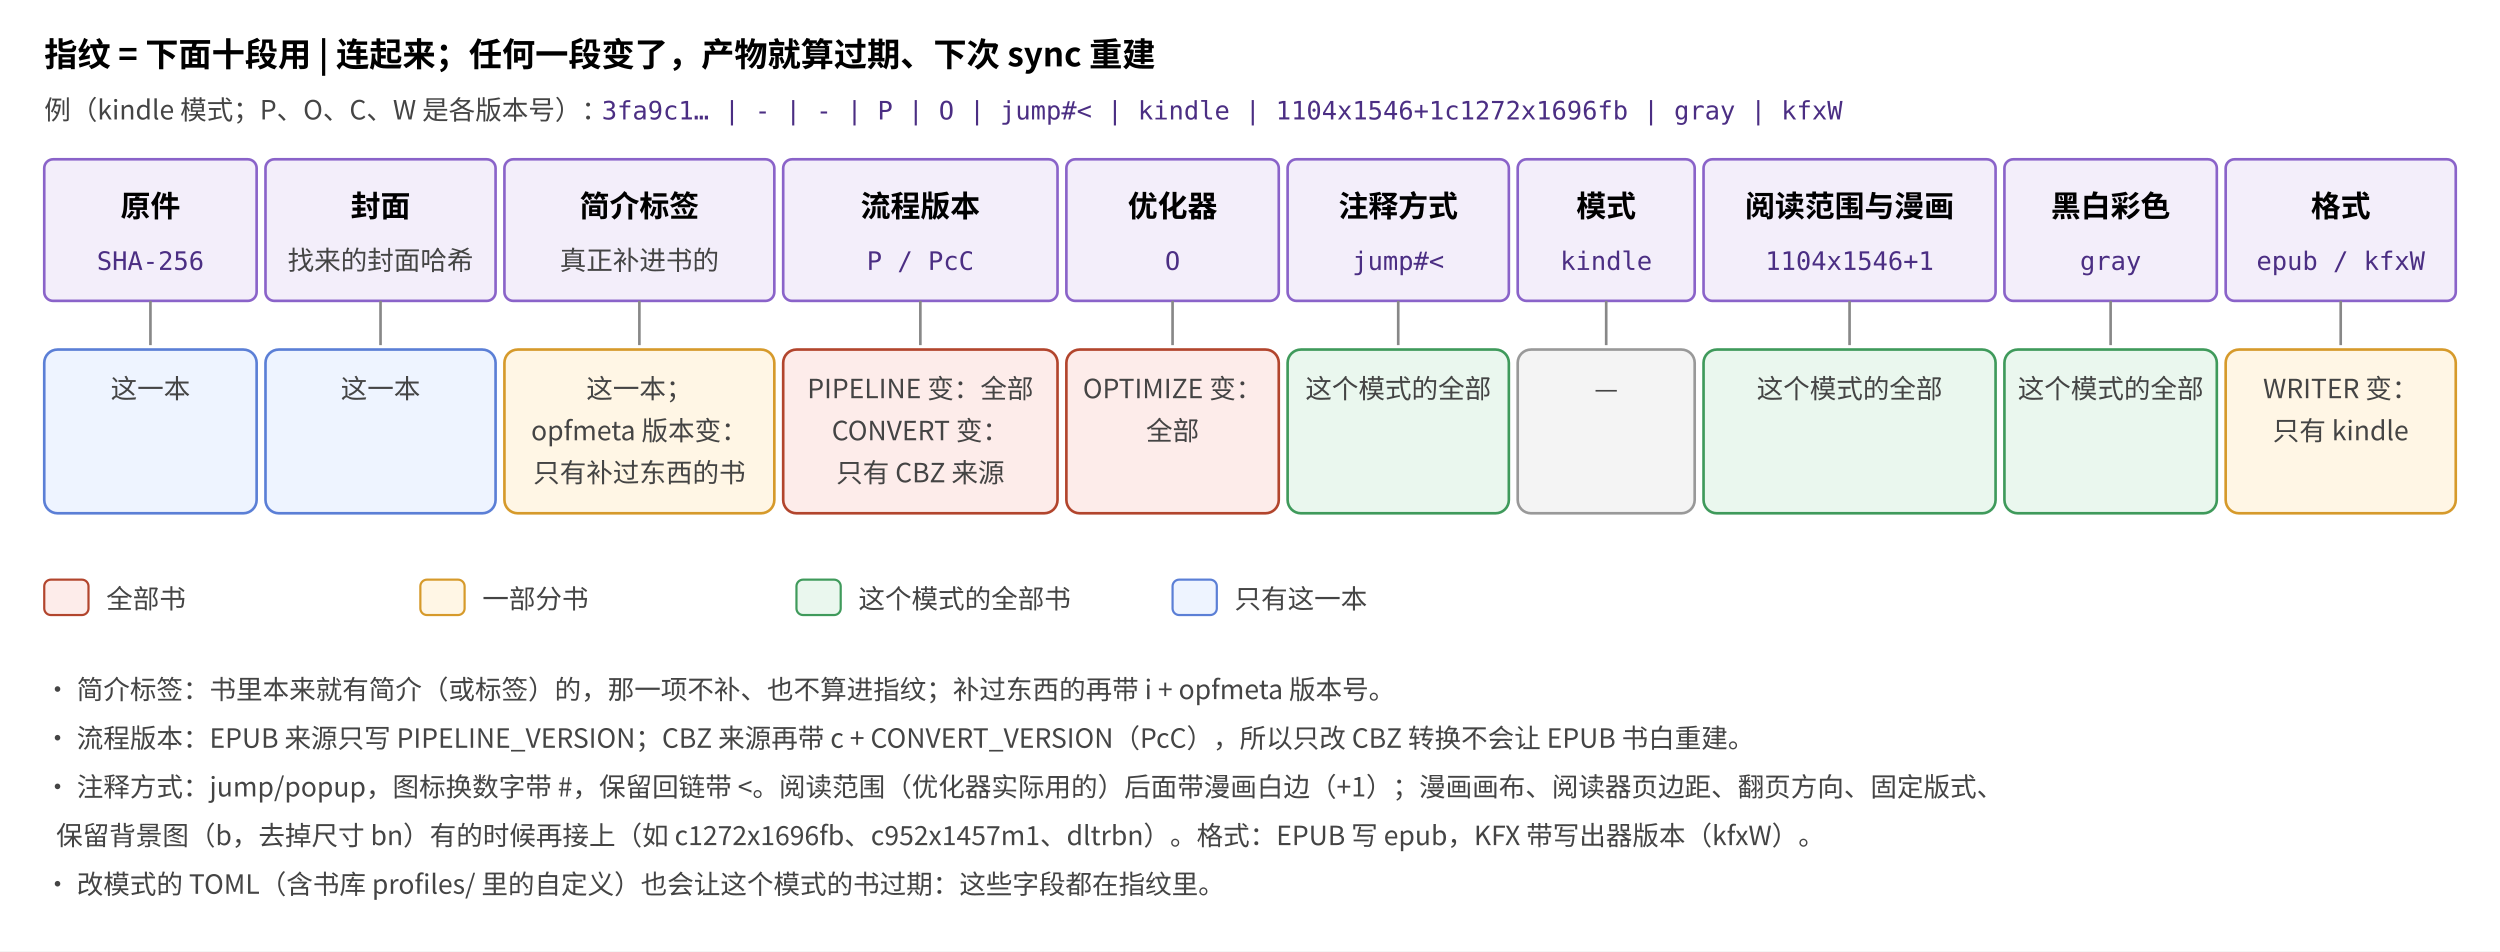
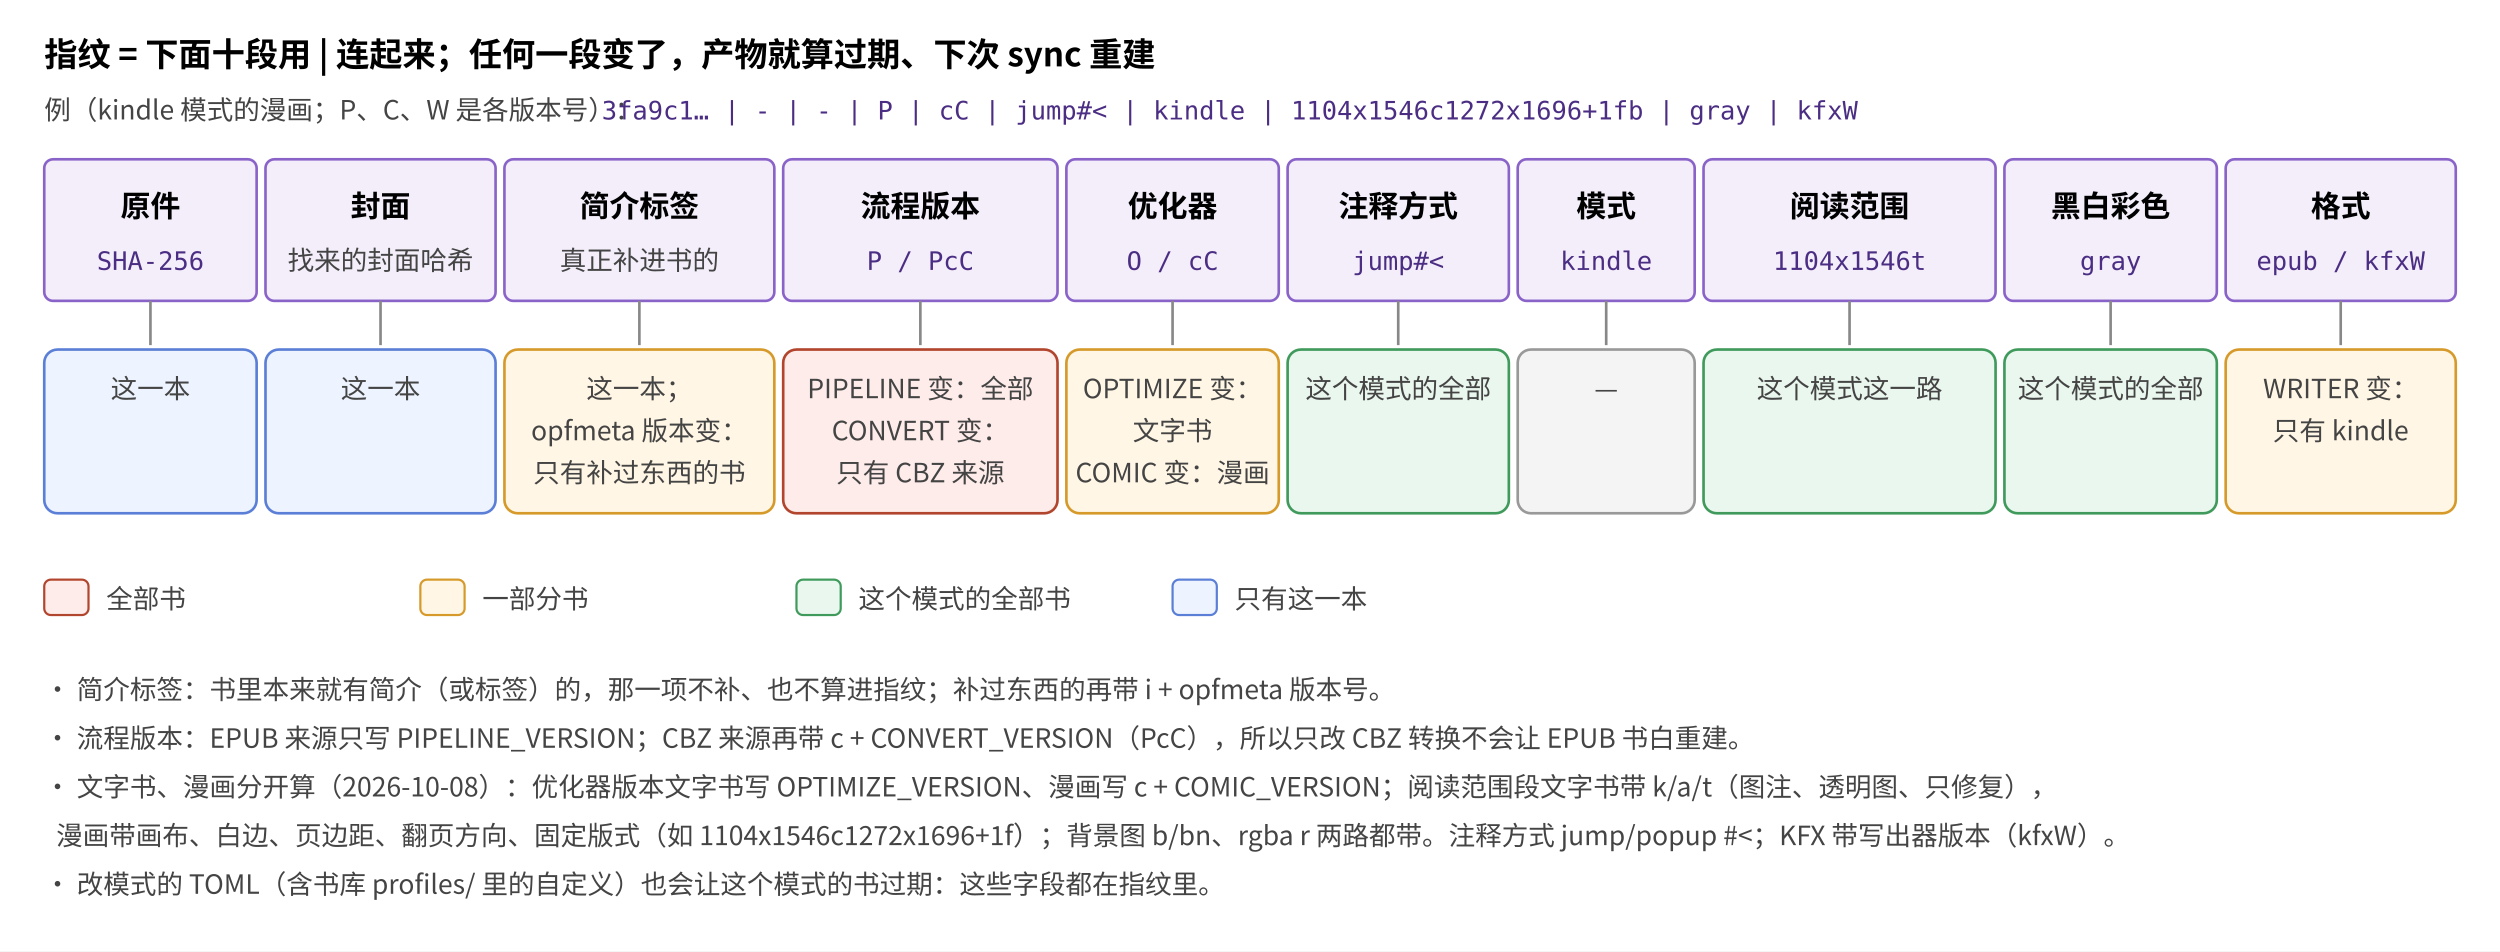
<svg xmlns="http://www.w3.org/2000/svg" viewBox="0 0 1130 430" font-family="'Noto Sans CJK SC','PingFang SC','Microsoft YaHei',sans-serif" font-size="13">
  <style>
    .h{font-weight:bold;font-size:13.5px}
    .s{font-size:12px;fill:#444}
    .m{font-family:monospace;font-size:11.5px;fill:#4b2e83;font-variant-ligatures:none}
    .t{font-weight:bold;font-size:15px}
  </style>
  <rect width="1130" height="430" fill="#ffffff" />
  <text x="20" y="30" class="t">指纹 = 下面十段用 | 连起来；任何一段变了，产物就算过期、下次 sync 重建</text>
-   <text x="20" y="54" class="s">例（kindle 模式；P、O、C、W 是各版本号）：</text>
-   <text x="272" y="54" class="m">3fa9c1… | - | - | P | O | jump#&lt; | kindle | 1104x1546+1c1272x1696fb | gray | kfxW</text>
+   <text x="20" y="54" class="s">例（kindle 模式的漫画；P、C、W 是各版本号）：</text>
+   <text x="272" y="54" class="m">3fa9c1… | - | - | P | cC | jump#&lt; | kindle | 1104x1546c1272x1696+1fb | gray | kfxW</text>
  <rect x="20" y="72" width="96" height="64" rx="4" fill="#f3eefa" stroke="#8a63c9" stroke-width="1.2" />
  <text x="68.0" y="98" text-anchor="middle" class="h">原件</text>
  <text x="68.0" y="122" text-anchor="middle" class="m">SHA-256</text>
  <path d="M68.0 136 L68.0 156" stroke="#888" stroke-width="1.2" />
  <rect x="20" y="158" width="96" height="74" rx="6" fill="#eef4ff" stroke="#5b7fd6" stroke-width="1.2" />
  <text x="68.0" y="180" text-anchor="middle" class="s">这一本</text>
  <rect x="120" y="72" width="104" height="64" rx="4" fill="#f3eefa" stroke="#8a63c9" stroke-width="1.2" />
  <text x="172.0" y="98" text-anchor="middle" class="h">封面</text>
  <text x="172.0" y="122" text-anchor="middle" class="s">找来的封面哈希</text>
  <path d="M172.0 136 L172.0 156" stroke="#888" stroke-width="1.2" />
  <rect x="120" y="158" width="104" height="74" rx="6" fill="#eef4ff" stroke="#5b7fd6" stroke-width="1.2" />
  <text x="172.0" y="180" text-anchor="middle" class="s">这一本</text>
  <rect x="228" y="72" width="122" height="64" rx="4" fill="#f3eefa" stroke="#8a63c9" stroke-width="1.2" />
  <text x="289.0" y="98" text-anchor="middle" class="h">简介标签</text>
  <text x="289.0" y="122" text-anchor="middle" class="s">真正补进书的</text>
  <path d="M289.0 136 L289.0 156" stroke="#888" stroke-width="1.2" />
  <rect x="228" y="158" width="122" height="74" rx="6" fill="#fff6e5" stroke="#d69a2b" stroke-width="1.2" />
  <text x="289.0" y="180" text-anchor="middle" class="s">这一本；</text>
  <text x="289.0" y="199" text-anchor="middle" class="s">opfmeta 版本变：</text>
  <text x="289.0" y="218" text-anchor="middle" class="s">只有补过东西的书</text>
  <rect x="354" y="72" width="124" height="64" rx="4" fill="#f3eefa" stroke="#8a63c9" stroke-width="1.2" />
  <text x="416.0" y="98" text-anchor="middle" class="h">流程版本</text>
  <text x="416.0" y="122" text-anchor="middle" class="m">P / PcC</text>
  <path d="M416.0 136 L416.0 156" stroke="#888" stroke-width="1.2" />
  <rect x="354" y="158" width="124" height="74" rx="6" fill="#fdecea" stroke="#b2452d" stroke-width="1.2" />
  <text x="416.0" y="180" text-anchor="middle" class="s">PIPELINE 变：全部</text>
  <text x="416.0" y="199" text-anchor="middle" class="s">CONVERT 变：</text>
  <text x="416.0" y="218" text-anchor="middle" class="s">只有 CBZ 来源</text>
  <rect x="482" y="72" width="96" height="64" rx="4" fill="#f3eefa" stroke="#8a63c9" stroke-width="1.2" />
  <text x="530.0" y="98" text-anchor="middle" class="h">优化器</text>
-   <text x="530.0" y="122" text-anchor="middle" class="m">O</text>
+   <text x="530.0" y="122" text-anchor="middle" class="m">O / cC</text>
  <path d="M530.0 136 L530.0 156" stroke="#888" stroke-width="1.2" />
-   <rect x="482" y="158" width="96" height="74" rx="6" fill="#fdecea" stroke="#b2452d" stroke-width="1.2" />
+   <rect x="482" y="158" width="96" height="74" rx="6" fill="#fff6e5" stroke="#d69a2b" stroke-width="1.2" />
  <text x="530.0" y="180" text-anchor="middle" class="s">OPTIMIZE 变：</text>
-   <text x="530.0" y="199" text-anchor="middle" class="s">全部</text>
+   <text x="530.0" y="199" text-anchor="middle" class="s">文字书</text>
+   <text x="530.0" y="218" text-anchor="middle" class="s">COMIC 变：漫画</text>
  <rect x="582" y="72" width="100" height="64" rx="4" fill="#f3eefa" stroke="#8a63c9" stroke-width="1.2" />
  <text x="632.0" y="98" text-anchor="middle" class="h">注释方式</text>
  <text x="632.0" y="122" text-anchor="middle" class="m">jump#&lt;</text>
  <path d="M632.0 136 L632.0 156" stroke="#888" stroke-width="1.2" />
  <rect x="582" y="158" width="100" height="74" rx="6" fill="#eaf7ee" stroke="#3f9a5b" stroke-width="1.2" />
  <text x="632.0" y="180" text-anchor="middle" class="s">这个模式的全部</text>
  <rect x="686" y="72" width="80" height="64" rx="4" fill="#f3eefa" stroke="#8a63c9" stroke-width="1.2" />
  <text x="726.0" y="98" text-anchor="middle" class="h">模式</text>
  <text x="726.0" y="122" text-anchor="middle" class="m">kindle</text>
  <path d="M726.0 136 L726.0 156" stroke="#888" stroke-width="1.2" />
  <rect x="686" y="158" width="80" height="74" rx="6" fill="#f4f4f4" stroke="#999" stroke-width="1.2" />
  <text x="726.0" y="180" text-anchor="middle" class="s">—</text>
  <rect x="770" y="72" width="132" height="64" rx="4" fill="#f3eefa" stroke="#8a63c9" stroke-width="1.2" />
-   <text x="836.0" y="98" text-anchor="middle" class="h">阅读范围与漫画</text>
-   <text x="836.0" y="122" text-anchor="middle" class="m">1104x1546+1</text>
+   <text x="836.0" y="98" text-anchor="middle" class="h">阅读范围</text>
+   <text x="836.0" y="122" text-anchor="middle" class="m">1104x1546t</text>
  <path d="M836.0 136 L836.0 156" stroke="#888" stroke-width="1.2" />
  <rect x="770" y="158" width="132" height="74" rx="6" fill="#eaf7ee" stroke="#3f9a5b" stroke-width="1.2" />
-   <text x="836.0" y="180" text-anchor="middle" class="s">这个模式的全部</text>
+   <text x="836.0" y="180" text-anchor="middle" class="s">这个模式这一路</text>
  <rect x="906" y="72" width="96" height="64" rx="4" fill="#f3eefa" stroke="#8a63c9" stroke-width="1.2" />
  <text x="954.0" y="98" text-anchor="middle" class="h">黑白彩色</text>
  <text x="954.0" y="122" text-anchor="middle" class="m">gray</text>
  <path d="M954.0 136 L954.0 156" stroke="#888" stroke-width="1.2" />
  <rect x="906" y="158" width="96" height="74" rx="6" fill="#eaf7ee" stroke="#3f9a5b" stroke-width="1.2" />
  <text x="954.0" y="180" text-anchor="middle" class="s">这个模式的全部</text>
  <rect x="1006" y="72" width="104" height="64" rx="4" fill="#f3eefa" stroke="#8a63c9" stroke-width="1.2" />
  <text x="1058.0" y="98" text-anchor="middle" class="h">格式</text>
  <text x="1058.0" y="122" text-anchor="middle" class="m">epub / kfxW</text>
  <path d="M1058.0 136 L1058.0 156" stroke="#888" stroke-width="1.2" />
  <rect x="1006" y="158" width="104" height="74" rx="6" fill="#fff6e5" stroke="#d69a2b" stroke-width="1.2" />
  <text x="1058.0" y="180" text-anchor="middle" class="s">WRITER 变：</text>
  <text x="1058.0" y="199" text-anchor="middle" class="s">只有 kindle</text>
  <rect x="20" y="262" width="20" height="16" rx="3" fill="#fdecea" stroke="#b2452d" />
  <text x="48" y="275" class="s">全部书</text>
  <rect x="190" y="262" width="20" height="16" rx="3" fill="#fff6e5" stroke="#d69a2b" />
  <text x="218" y="275" class="s">一部分书</text>
  <rect x="360" y="262" width="20" height="16" rx="3" fill="#eaf7ee" stroke="#3f9a5b" />
  <text x="388" y="275" class="s">这个模式的全部书</text>
  <rect x="530" y="262" width="20" height="16" rx="3" fill="#eef4ff" stroke="#5b7fd6" />
  <text x="558" y="275" class="s">只有这一本</text>
  <text x="20" y="316" class="s" xml:space="preserve">· 简介标签：书里本来就有简介（或标签）的，那一项不补、也不算进指纹；补过东西的再带 i + opfmeta 版本号。</text>
  <text x="20" y="338" class="s" xml:space="preserve">· 流程版本：EPUB 来源只写 PIPELINE_VERSION；CBZ 来源再带 c + CONVERT_VERSION（PcC），所以只改 CBZ 转换不会让 EPUB 书白重建。</text>
-   <text x="20" y="360" class="s" xml:space="preserve">· 注释方式：jump/popup，图标换数字带 #，保留回链带 &lt;。阅读范围（优化器实际用的）后面带漫画白边（+1）；漫画画布、阅读器页边距、翻页方向、固定版式、</text>
-   <text x="20" y="382" class="s" xml:space="preserve">  保留背景图（b，去掉尺寸 bn）有的时候再接上（如 c1272x1696fb、c952x1457m1、dltrbn）。格式：EPUB 写 epub，KFX 带写出器版本（kfxW）。</text>
+   <text x="20" y="360" class="s" xml:space="preserve">· 文字书、漫画分开算（2026-10-08）：优化器版本文字书写 OPTIMIZE_VERSION、漫画写 c + COMIC_VERSION；阅读范围段文字书带 k/a/t（图注、透明图、只修复），</text>
+   <text x="20" y="382" class="s" xml:space="preserve">  漫画带画布、白边、页边距、翻页方向、固定版式（如 1104x1546c1272x1696+1f）；背景图 b/bn、rgba r 两路都带。注释方式 jump/popup #&lt;；KFX 带写出器版本（kfxW）。</text>
  <text x="20" y="404" class="s" xml:space="preserve">· 改模式的 TOML（含书库 profiles/ 里的自定义）也会让这个模式的书过期：这些字段都在指纹里。</text>
</svg>
